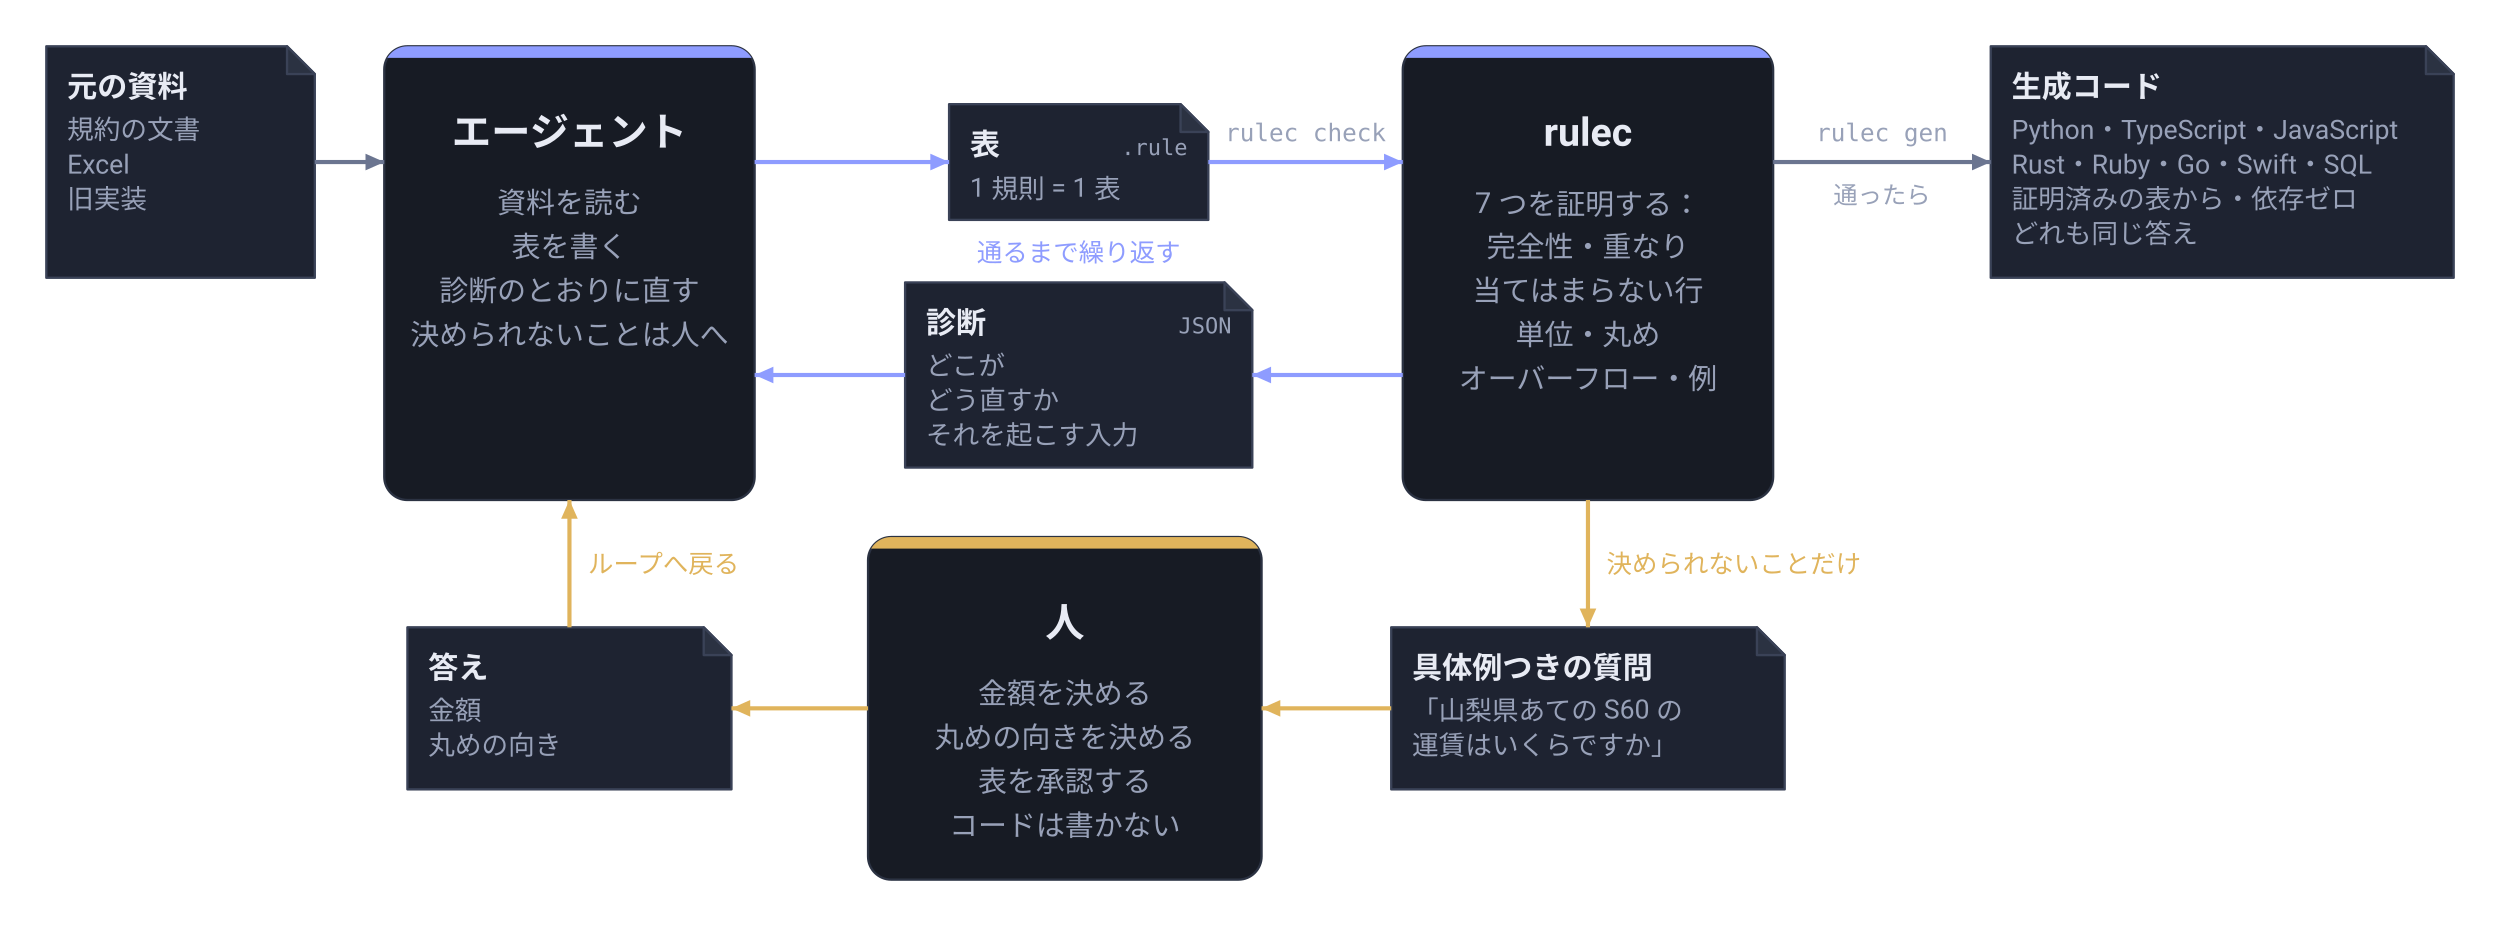
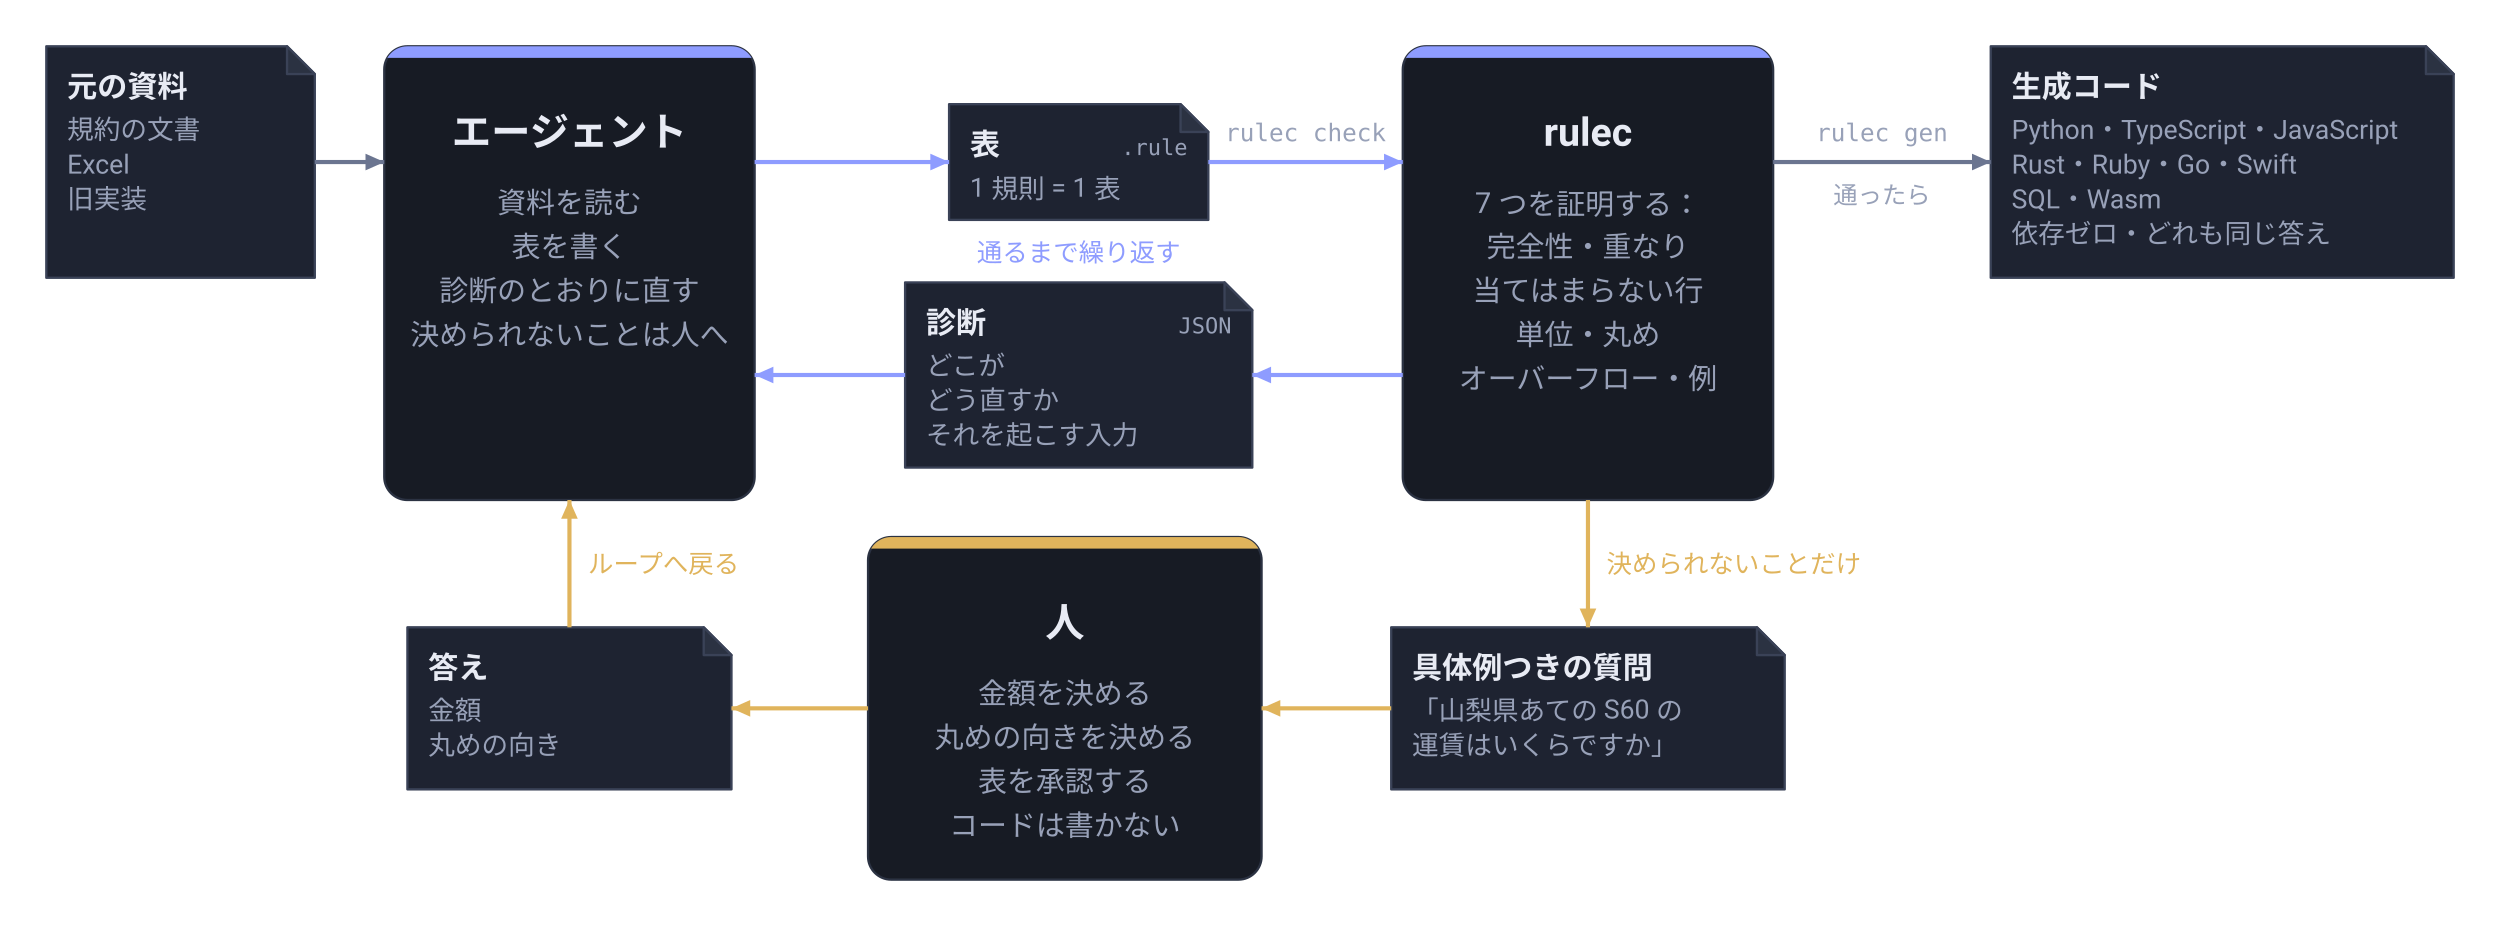
- <svg xmlns="http://www.w3.org/2000/svg" viewBox="0 0 1080 400" width="1080" height="400" role="img" aria-label="エージェントが資料を読んで表（.rule）を書き、rulec check にかける。rulec は診断（どこが・どう直すか・それを起こす入力）を返し、エージェントが直して、表が通るまで繰り返す。道具では決められないことだけが具体例つきの質問として人に渡り、人は金額と丸めの向きを答える。表が通ると、証明済みの表から rulec gen が Python・TypeScript・JavaScript・Rust・Ruby・Go・Swift・SQL を出す。" font-family="-apple-system, BlinkMacSystemFont, &quot;Hiragino Sans&quot;, &quot;Noto Sans JP&quot;, &quot;Yu Gothic&quot;, Meiryo, &quot;Segoe UI&quot;, Roboto, sans-serif">
+ <svg xmlns="http://www.w3.org/2000/svg" viewBox="0 0 1080 400" width="1080" height="400" role="img" aria-label="エージェントが資料を読んで表（.rule）を書き、rulec check にかける。rulec は診断（どこが・どう直すか・それを起こす入力）を返し、エージェントが直して、表が通るまで繰り返す。道具では決められないことだけが具体例つきの質問として人に渡り、人は金額と丸めの向きを答える。表が通ると、証明済みの表から rulec gen が Python・TypeScript・JavaScript・Rust・Ruby・Go・Swift・SQL・Wasm を出す。" font-family="-apple-system, BlinkMacSystemFont, &quot;Hiragino Sans&quot;, &quot;Noto Sans JP&quot;, &quot;Yu Gothic&quot;, Meiryo, &quot;Segoe UI&quot;, Roboto, sans-serif">
  <defs>
    <marker id="head-neutral" viewBox="0 0 10 10" refX="9" refY="5" markerWidth="9" markerHeight="9" markerUnits="userSpaceOnUse" orient="auto">
      <path d="M0,1 L9,5 L0,9 Z" fill="#6b7590" />
    </marker>
    <marker id="head-accent" viewBox="0 0 10 10" refX="9" refY="5" markerWidth="9" markerHeight="9" markerUnits="userSpaceOnUse" orient="auto">
      <path d="M0,1 L9,5 L0,9 Z" fill="#8e9cff" />
    </marker>
    <marker id="head-human" viewBox="0 0 10 10" refX="9" refY="5" markerWidth="9" markerHeight="9" markerUnits="userSpaceOnUse" orient="auto">
      <path d="M0,1 L9,5 L0,9 Z" fill="#e0b45c" />
    </marker>
  </defs>
  <clipPath id="clip-agent">
    <rect x="166" y="20" width="160" height="196" rx="10" />
  </clipPath>
  <rect x="166" y="20" width="160" height="196" rx="10" fill="#171b24" stroke="#2b3242" />
  <rect x="166" y="20" width="160" height="5" fill="#8e9cff" clip-path="url(#clip-agent)" />
  <text x="246.0" y="63" font-size="17" font-weight="700" text-anchor="middle" fill="#e8ebf4">エージェント</text>
  <text x="246.0" y="92" font-size="12.5" font-weight="400" text-anchor="middle" fill="#98a1b8">資料を読む</text>
  <text x="246.0" y="111" font-size="12.5" font-weight="400" text-anchor="middle" fill="#98a1b8">表を書く</text>
  <text x="246.0" y="130" font-size="12.5" font-weight="400" text-anchor="middle" fill="#98a1b8">診断のとおりに直す</text>
  <text x="246.0" y="149" font-size="12.5" font-weight="400" text-anchor="middle" fill="#98a1b8">決められないことは人へ</text>
  <clipPath id="clip-rulec">
    <rect x="606" y="20" width="160" height="196" rx="10" />
  </clipPath>
  <rect x="606" y="20" width="160" height="196" rx="10" fill="#171b24" stroke="#2b3242" />
  <rect x="606" y="20" width="160" height="5" fill="#8e9cff" clip-path="url(#clip-rulec)" />
  <text x="686.0" y="63" font-size="17" font-weight="700" text-anchor="middle" fill="#e8ebf4">rulec</text>
  <text x="686.0" y="92" font-size="12.5" font-weight="400" text-anchor="middle" fill="#98a1b8">7 つを証明する：</text>
  <text x="686.0" y="111" font-size="12.5" font-weight="400" text-anchor="middle" fill="#98a1b8">完全性・重なり</text>
  <text x="686.0" y="130" font-size="12.5" font-weight="400" text-anchor="middle" fill="#98a1b8">当てはまらない行</text>
  <text x="686.0" y="149" font-size="12.5" font-weight="400" text-anchor="middle" fill="#98a1b8">単位・丸め</text>
  <text x="686.0" y="168" font-size="12.5" font-weight="400" text-anchor="middle" fill="#98a1b8">オーバーフロー・例</text>
  <clipPath id="clip-person">
    <rect x="375" y="232" width="170" height="148" rx="10" />
  </clipPath>
  <rect x="375" y="232" width="170" height="148" rx="10" fill="#171b24" stroke="#2b3242" />
  <rect x="375" y="232" width="170" height="5" fill="#e0b45c" clip-path="url(#clip-person)" />
  <text x="460.0" y="275" font-size="17" font-weight="700" text-anchor="middle" fill="#e8ebf4">人</text>
  <text x="460.0" y="304" font-size="12.5" font-weight="400" text-anchor="middle" fill="#98a1b8">金額を決める</text>
  <text x="460.0" y="323" font-size="12.5" font-weight="400" text-anchor="middle" fill="#98a1b8">丸めの向きを決める</text>
  <text x="460.0" y="342" font-size="12.5" font-weight="400" text-anchor="middle" fill="#98a1b8">表を承認する</text>
  <text x="460.0" y="361" font-size="12.5" font-weight="400" text-anchor="middle" fill="#98a1b8">コードは書かない</text>
  <path d="M20,20 H124 L136,32 V120 H20 Z" fill="#1e2331" stroke="#3a4257" stroke-linejoin="round" />
  <path d="M124,20 V32 H136 Z" fill="#2b3242" stroke="#3a4257" stroke-linejoin="round" />
  <text x="29" y="42" font-size="13" font-weight="600" text-anchor="start" fill="#e8ebf4">元の資料</text>
  <text x="29" y="60" font-size="11.5" font-weight="400" text-anchor="start" fill="#98a1b8">規約の文書</text>
  <text x="29" y="75" font-size="11.5" font-weight="400" text-anchor="start" fill="#98a1b8">Excel</text>
  <text x="29" y="90" font-size="11.5" font-weight="400" text-anchor="start" fill="#98a1b8">旧実装</text>
  <path d="M410,45 H510 L522,57 V95 H410 Z" fill="#1e2331" stroke="#3a4257" stroke-linejoin="round" />
  <path d="M510,45 V57 H522 Z" fill="#2b3242" stroke="#3a4257" stroke-linejoin="round" />
  <text x="419" y="67" font-size="13" font-weight="600" text-anchor="start" fill="#e8ebf4">表</text>
  <text x="513" y="67" font-size="9.5" font-weight="400" text-anchor="end" fill="#98a1b8" font-family="ui-monospace, SFMono-Regular, Menlo, Consolas, monospace">.rule</text>
  <text x="419" y="85" font-size="11.5" font-weight="400" text-anchor="start" fill="#98a1b8">1 規則 = 1 表</text>
  <path d="M391,122 H529 L541,134 V202 H391 Z" fill="#1e2331" stroke="#3a4257" stroke-linejoin="round" />
  <path d="M529,122 V134 H541 Z" fill="#2b3242" stroke="#3a4257" stroke-linejoin="round" />
  <text x="400" y="144" font-size="13" font-weight="600" text-anchor="start" fill="#e8ebf4">診断</text>
  <text x="532" y="144" font-size="9.5" font-weight="400" text-anchor="end" fill="#98a1b8" font-family="ui-monospace, SFMono-Regular, Menlo, Consolas, monospace">JSON</text>
  <text x="400" y="162" font-size="11.5" font-weight="400" text-anchor="start" fill="#98a1b8">どこが</text>
  <text x="400" y="177" font-size="11.5" font-weight="400" text-anchor="start" fill="#98a1b8">どう直すか</text>
  <text x="400" y="192" font-size="11.5" font-weight="400" text-anchor="start" fill="#98a1b8">それを起こす入力</text>
  <path d="M860,20 H1048 L1060,32 V120 H860 Z" fill="#1e2331" stroke="#3a4257" stroke-linejoin="round" />
  <path d="M1048,20 V32 H1060 Z" fill="#2b3242" stroke="#3a4257" stroke-linejoin="round" />
  <text x="869" y="42" font-size="13" font-weight="600" text-anchor="start" fill="#e8ebf4">生成コード</text>
  <text x="869" y="60" font-size="11.5" font-weight="400" text-anchor="start" fill="#98a1b8">Python・TypeScript・JavaScript</text>
-   <text x="869" y="75" font-size="11.5" font-weight="400" text-anchor="start" fill="#98a1b8">Rust・Ruby・Go・Swift・SQL</text>
-   <text x="869" y="90" font-size="11.5" font-weight="400" text-anchor="start" fill="#98a1b8">証明済みの表から・依存ゼロ</text>
-   <text x="869" y="105" font-size="11.5" font-weight="400" text-anchor="start" fill="#98a1b8">どれも同じ答え</text>
+   <text x="869" y="75" font-size="11.5" font-weight="400" text-anchor="start" fill="#98a1b8">Rust・Ruby・Go・Swift</text>
+   <text x="869" y="90" font-size="11.5" font-weight="400" text-anchor="start" fill="#98a1b8">SQL・Wasm</text>
+   <text x="869" y="105" font-size="11.5" font-weight="400" text-anchor="start" fill="#98a1b8">依存ゼロ・どれも同じ答え</text>
  <path d="M601,271 H759 L771,283 V341 H601 Z" fill="#1e2331" stroke="#3a4257" stroke-linejoin="round" />
  <path d="M759,271 V283 H771 Z" fill="#2b3242" stroke="#3a4257" stroke-linejoin="round" />
  <text x="610" y="293" font-size="13" font-weight="600" text-anchor="start" fill="#e8ebf4">具体例つきの質問</text>
  <text x="610" y="311" font-size="11.5" font-weight="400" text-anchor="start" fill="#98a1b8">「山梨県あての S60 の</text>
  <text x="610" y="326" font-size="11.5" font-weight="400" text-anchor="start" fill="#98a1b8">運賃はいくらですか」</text>
  <path d="M176,271 H304 L316,283 V341 H176 Z" fill="#1e2331" stroke="#3a4257" stroke-linejoin="round" />
  <path d="M304,271 V283 H316 Z" fill="#2b3242" stroke="#3a4257" stroke-linejoin="round" />
  <text x="185" y="293" font-size="13" font-weight="600" text-anchor="start" fill="#e8ebf4">答え</text>
  <text x="185" y="311" font-size="11.5" font-weight="400" text-anchor="start" fill="#98a1b8">金額</text>
  <text x="185" y="326" font-size="11.5" font-weight="400" text-anchor="start" fill="#98a1b8">丸めの向き</text>
  <line x1="136" y1="70" x2="166" y2="70" stroke="#6b7590" stroke-width="1.8" marker-end="url(#head-neutral)" />
  <line x1="326" y1="70" x2="410" y2="70" stroke="#8e9cff" stroke-width="1.8" marker-end="url(#head-accent)" />
  <line x1="522" y1="70" x2="606" y2="70" stroke="#8e9cff" stroke-width="1.8" marker-end="url(#head-accent)" />
  <text x="564.0" y="61" font-size="10.5" font-weight="400" text-anchor="middle" fill="#98a1b8" font-family="ui-monospace, SFMono-Regular, Menlo, Consolas, monospace">rulec check</text>
  <line x1="606" y1="162" x2="541" y2="162" stroke="#8e9cff" stroke-width="1.8" marker-end="url(#head-accent)" />
  <line x1="391" y1="162" x2="326" y2="162" stroke="#8e9cff" stroke-width="1.8" marker-end="url(#head-accent)" />
  <text x="466.0" y="113" font-size="11" font-weight="400" text-anchor="middle" fill="#8e9cff">通るまで繰り返す</text>
  <line x1="766" y1="70" x2="860" y2="70" stroke="#6b7590" stroke-width="1.8" marker-end="url(#head-neutral)" />
  <text x="813.0" y="61" font-size="10.5" font-weight="400" text-anchor="middle" fill="#98a1b8" font-family="ui-monospace, SFMono-Regular, Menlo, Consolas, monospace">rulec gen</text>
  <text x="813.0" y="88" font-size="10.5" font-weight="400" text-anchor="middle" fill="#98a1b8">通ったら</text>
  <line x1="686" y1="216" x2="686" y2="271" stroke="#e0b45c" stroke-width="1.8" marker-end="url(#head-human)" />
  <text x="694" y="247.5" font-size="11" font-weight="400" text-anchor="start" fill="#e0b45c">決められないことだけ</text>
  <line x1="601" y1="306" x2="545" y2="306" stroke="#e0b45c" stroke-width="1.8" marker-end="url(#head-human)" />
  <line x1="375" y1="306" x2="316" y2="306" stroke="#e0b45c" stroke-width="1.8" marker-end="url(#head-human)" />
  <line x1="246" y1="271" x2="246" y2="216" stroke="#e0b45c" stroke-width="1.8" marker-end="url(#head-human)" />
  <text x="254" y="247.5" font-size="11" font-weight="400" text-anchor="start" fill="#e0b45c">ループへ戻る</text>
</svg>
